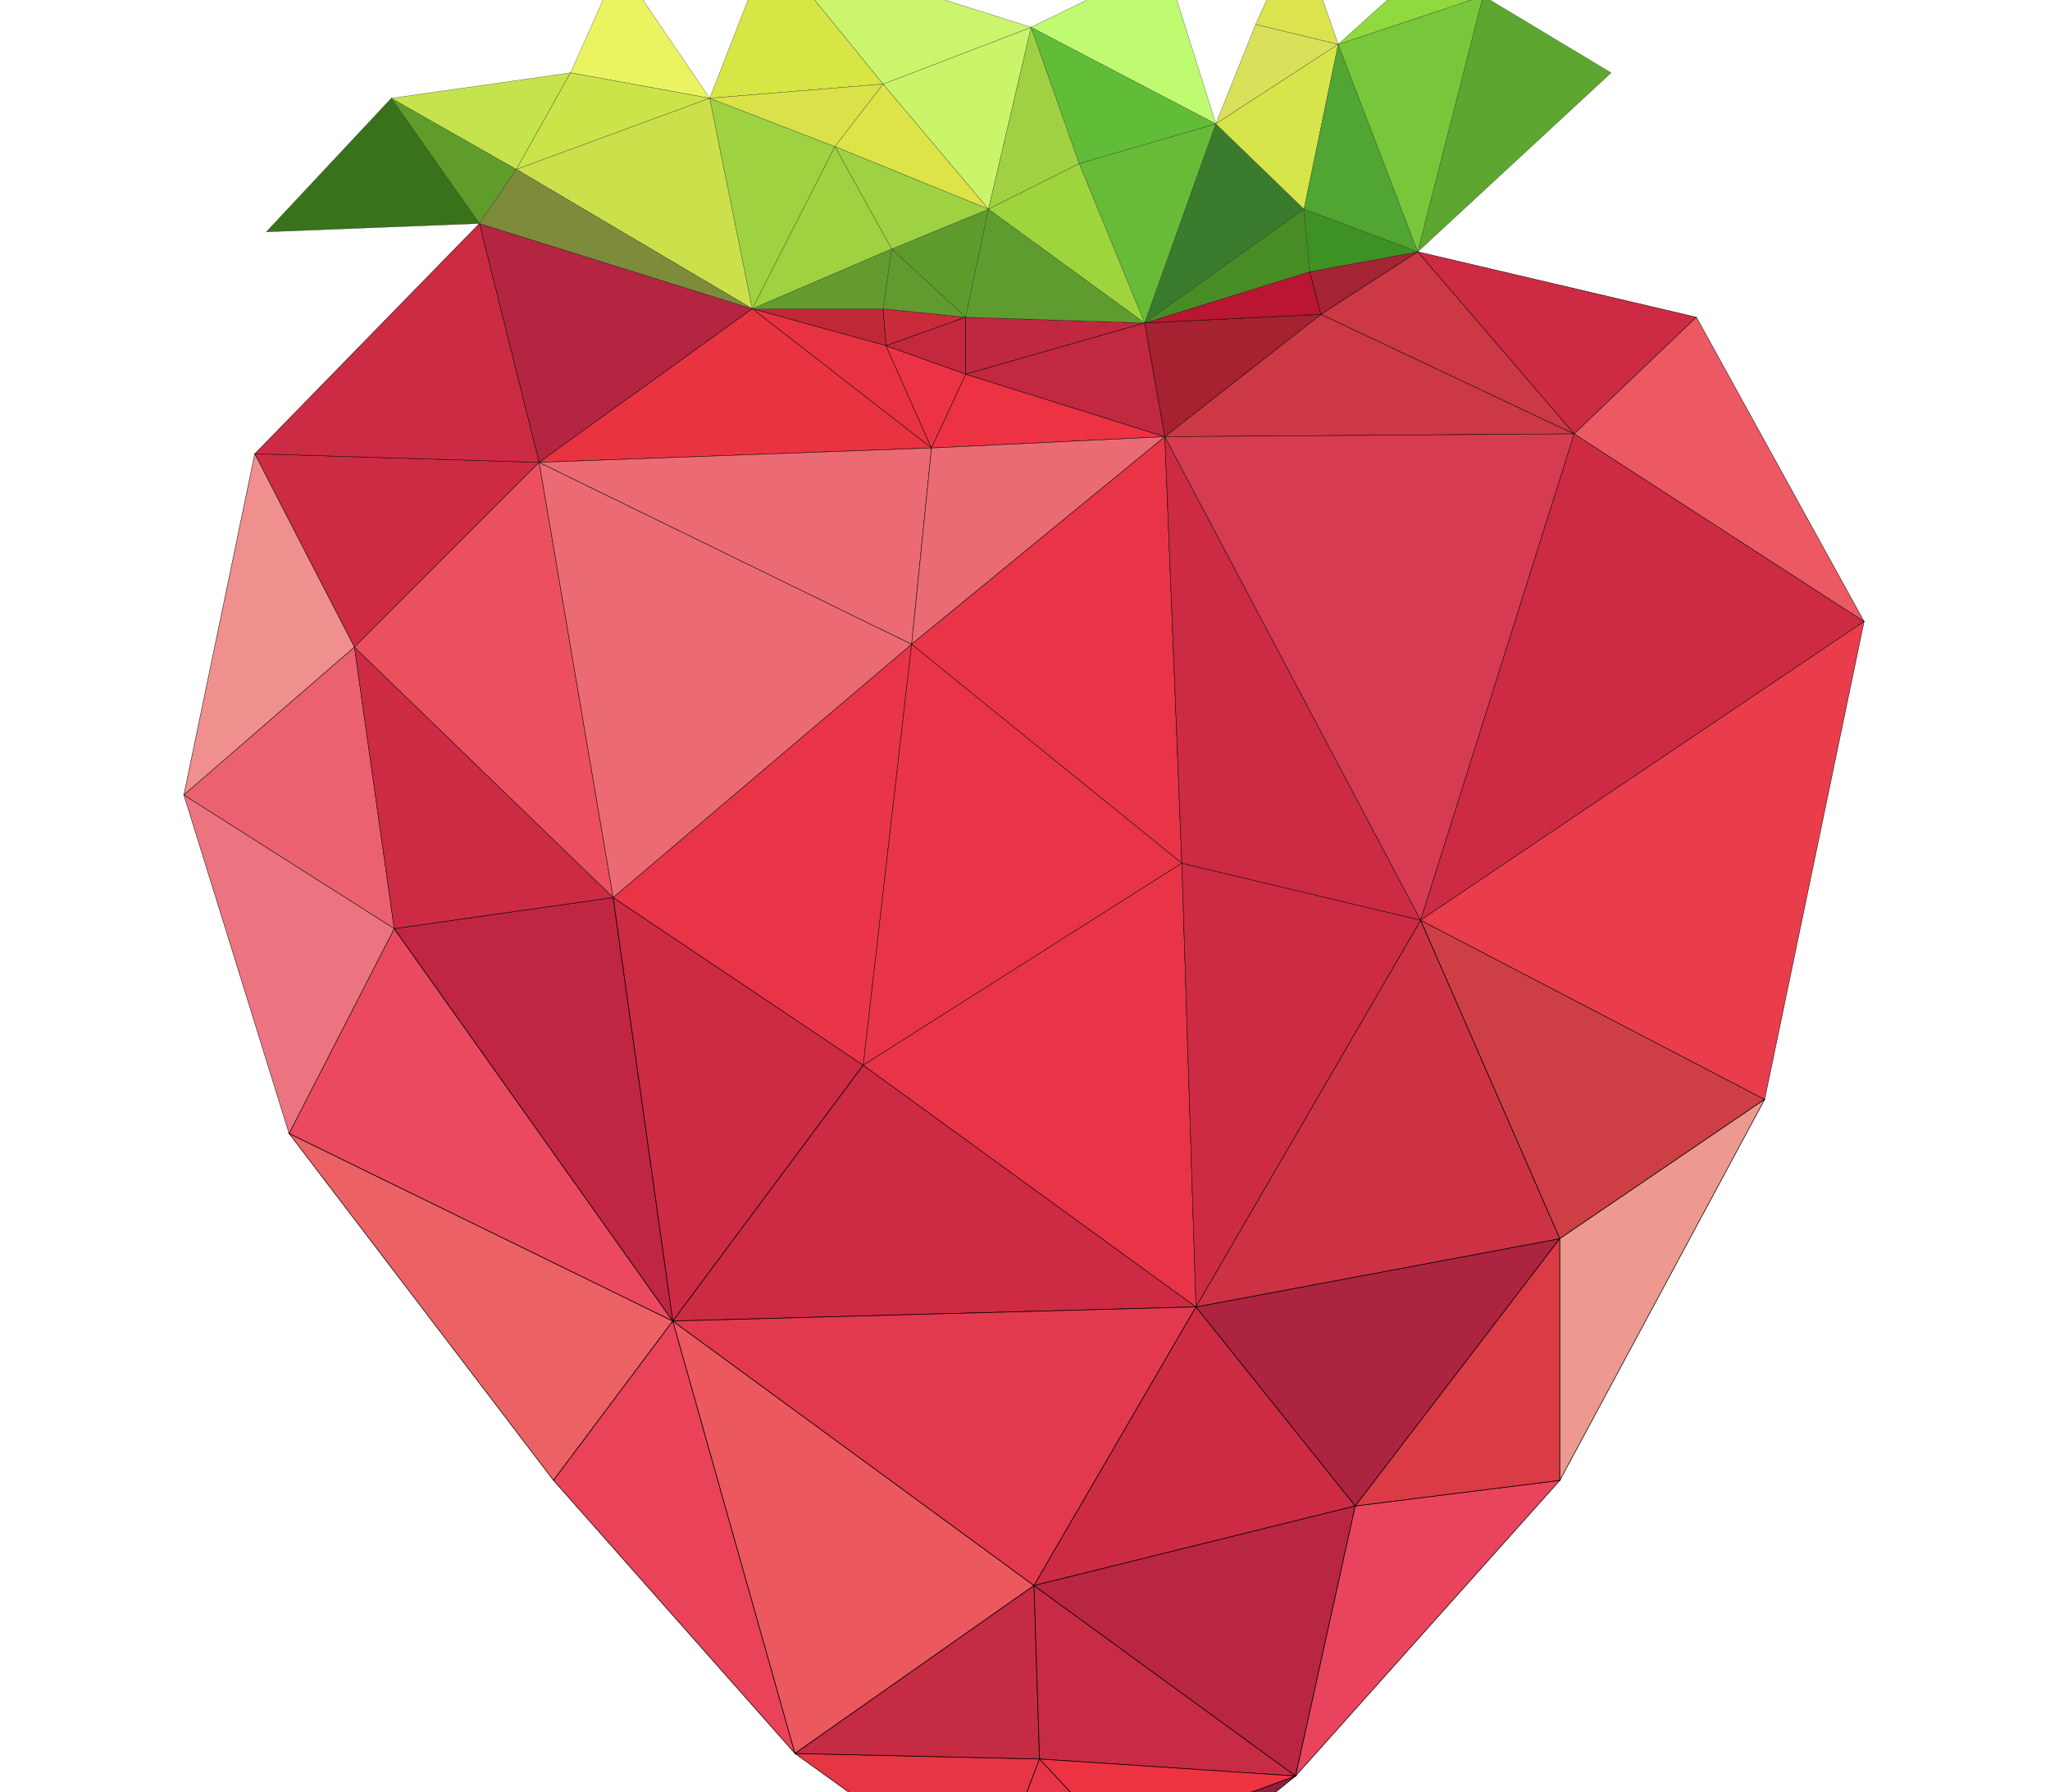
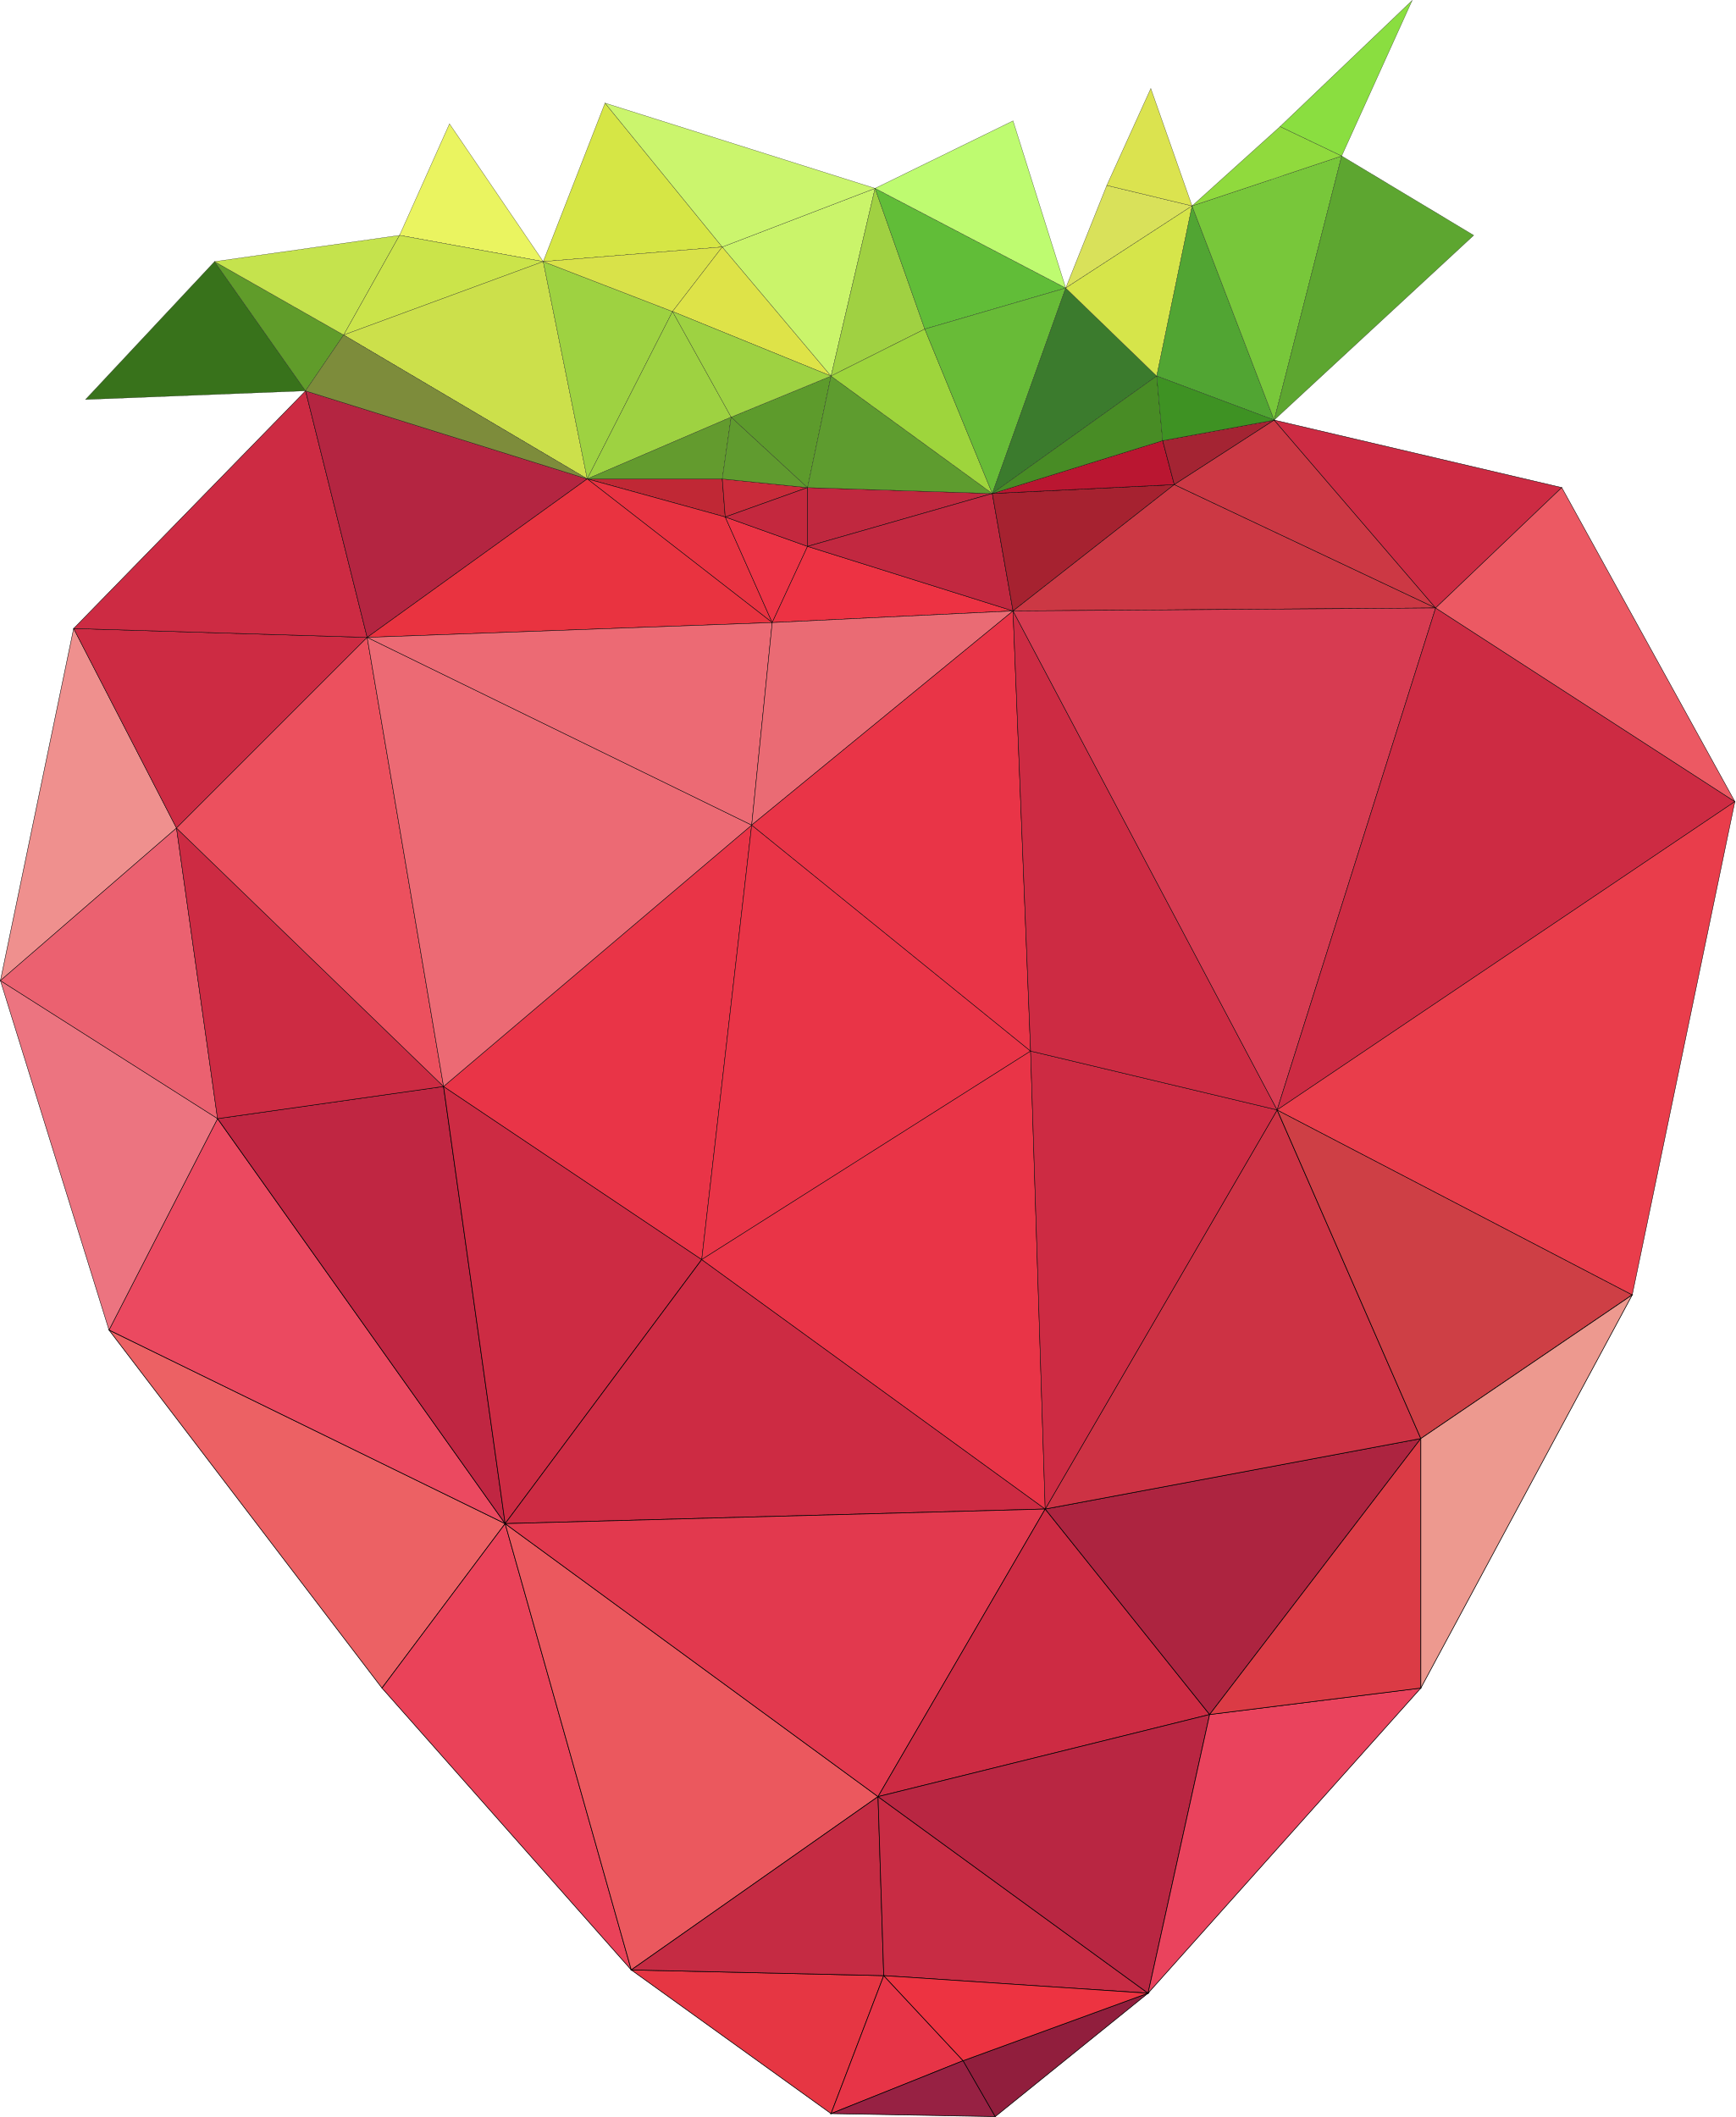
- <svg xmlns="http://www.w3.org/2000/svg" version="1.1" baseProfile="tiny" id="图层_1" x="0px" y="0px" viewBox="0 0 1000 874" xml:space="preserve">
+ <svg xmlns="http://www.w3.org/2000/svg" version="1.1" baseProfile="tiny" id="图层_1" x="0px" y="0px" viewBox="0 0 820.1 1000.4" xml:space="preserve">
  <g>
    <g>
-       <polygon fill="#EC6164" stroke="#000000" stroke-width="0.3" stroke-miterlimit="10" points="141,552.8 270,722 328.2,644.3   " />
-       <polygon fill="#EB4960" stroke="#000000" stroke-width="0.3" stroke-miterlimit="10" points="192.3,452.9 141,552.8 328.2,644.3       " />
-       <polygon fill="#C02642" stroke="#000000" stroke-width="0.3" stroke-miterlimit="10" points="299.1,437.7 192.3,452.9     328.2,644.3   " />
-       <polygon fill="#EA4259" stroke="#000000" stroke-width="0.3" stroke-miterlimit="10" points="328.2,644.3 270,722 387.8,855.2       " />
-       <polygon fill="#CD2B43" stroke="#000000" stroke-width="0.3" stroke-miterlimit="10" points="299.1,437.7 328.2,644.3     421.1,519.5   " />
-       <polygon fill="#EB585E" stroke="#000000" stroke-width="0.3" stroke-miterlimit="10" points="328.2,644.3 387.8,855.2     504.4,773.3   " />
-       <polygon fill="#E63643" stroke="#000000" stroke-width="0.3" stroke-miterlimit="10" points="387.8,855.2 482.2,923.1     507.1,857.9   " />
-       <polygon fill="#C52B43" stroke="#000000" stroke-width="0.3" stroke-miterlimit="10" points="504.4,773.3 387.8,855.2     507.1,857.9   " />
-       <polygon fill="#E73447" stroke="#000000" stroke-width="0.3" stroke-miterlimit="10" points="507.1,857.9 482.2,923.1     544.6,898.1   " />
-       <polygon fill="#972143" stroke="#000000" stroke-width="0.3" stroke-miterlimit="10" points="544.6,898.1 482.2,923.1     559.8,924.5   " />
-       <polygon fill="#CD2B43" stroke="#000000" stroke-width="0.3" stroke-miterlimit="10" points="421.1,519.5 328.2,644.3     583.4,637.4   " />
-       <polygon fill="#E2394E" stroke="#000000" stroke-width="0.3" stroke-miterlimit="10" points="328.2,644.3 504.4,773.3     583.4,637.4   " />
-       <polygon fill="#911E3D" stroke="#000000" stroke-width="0.3" stroke-miterlimit="10" points="544.6,898.1 559.8,924.5 632,866.2       " />
-       <polygon fill="#C82C44" stroke="#000000" stroke-width="0.3" stroke-miterlimit="10" points="504.4,773.3 507.1,857.9 632,866.2       " />
-       <polygon fill="#ED3341" stroke="#000000" stroke-width="0.3" stroke-miterlimit="10" points="507.1,857.9 544.6,898.1 632,866.2       " />
-       <polygon fill="#CD2B43" stroke="#000000" stroke-width="0.3" stroke-miterlimit="10" points="583.4,637.4 504.4,773.3     661.1,734.5   " />
-       <polygon fill="#B92642" stroke="#000000" stroke-width="0.3" stroke-miterlimit="10" points="504.4,773.3 632,866.2 661.1,734.5       " />
-       <polygon fill="#AD2440" stroke="#000000" stroke-width="0.3" stroke-miterlimit="10" points="583.4,637.4 661.1,734.5     760.9,604.1   " />
-       <polygon fill="#CD3244" stroke="#000000" stroke-width="0.3" stroke-miterlimit="10" points="693,448.8 583.4,637.4 760.9,604.1       " />
-       <polygon fill="#EA435D" stroke="#000000" stroke-width="0.3" stroke-miterlimit="10" points="661.1,734.5 632,866.2 760.9,722       " />
-       <polygon fill="#DB3B45" stroke="#000000" stroke-width="0.3" stroke-miterlimit="10" points="760.9,604.1 661.1,734.5 760.9,722       " />
-       <polygon fill="#CE3F45" stroke="#000000" stroke-width="0.3" stroke-miterlimit="10" points="693,448.8 760.9,604.1 860.8,536.2       " />
-       <polygon fill="#ED998F" stroke="#000000" stroke-width="0.3" stroke-miterlimit="10" points="760.9,604.1 760.9,722 860.8,536.2       " />
+       <polygon fill="#EC6164" stroke="#000000" stroke-width="0.3" stroke-miterlimit="10" points="51.5,628.5 180.5,797.7 238.7,720       " />
+       <polygon fill="#EB4960" stroke="#000000" stroke-width="0.3" stroke-miterlimit="10" points="102.8,528.6 51.5,628.5 238.7,720       " />
+       <polygon fill="#C02642" stroke="#000000" stroke-width="0.3" stroke-miterlimit="10" points="209.6,513.4 102.8,528.6 238.7,720       " />
+       <polygon fill="#EA4259" stroke="#000000" stroke-width="0.3" stroke-miterlimit="10" points="238.7,720 180.5,797.7 298.3,930.9       " />
+       <polygon fill="#CD2B43" stroke="#000000" stroke-width="0.3" stroke-miterlimit="10" points="209.6,513.4 238.7,720 331.6,595.2       " />
+       <polygon fill="#EB585E" stroke="#000000" stroke-width="0.3" stroke-miterlimit="10" points="238.7,720 298.3,930.9 414.9,849       " />
+       <polygon fill="#E63643" stroke="#000000" stroke-width="0.3" stroke-miterlimit="10" points="298.3,930.9 392.7,998.8     417.6,933.6   " />
+       <polygon fill="#C52B43" stroke="#000000" stroke-width="0.3" stroke-miterlimit="10" points="414.9,849 298.3,930.9 417.6,933.6       " />
+       <polygon fill="#E73447" stroke="#000000" stroke-width="0.3" stroke-miterlimit="10" points="417.6,933.6 392.7,998.8     455.1,973.8   " />
+       <polygon fill="#972143" stroke="#000000" stroke-width="0.3" stroke-miterlimit="10" points="455.1,973.8 392.7,998.8     470.3,1000.2   " />
+       <polygon fill="#CD2B43" stroke="#000000" stroke-width="0.3" stroke-miterlimit="10" points="331.6,595.2 238.7,720 493.9,713.1       " />
+       <polygon fill="#E2394E" stroke="#000000" stroke-width="0.3" stroke-miterlimit="10" points="238.7,720 414.9,849 493.9,713.1       " />
+       <polygon fill="#911E3D" stroke="#000000" stroke-width="0.3" stroke-miterlimit="10" points="455.1,973.8 470.3,1000.2     542.5,941.9   " />
+       <polygon fill="#C82C44" stroke="#000000" stroke-width="0.3" stroke-miterlimit="10" points="414.9,849 417.6,933.6 542.5,941.9       " />
+       <polygon fill="#ED3341" stroke="#000000" stroke-width="0.3" stroke-miterlimit="10" points="417.6,933.6 455.1,973.8     542.5,941.9   " />
+       <polygon fill="#CD2B43" stroke="#000000" stroke-width="0.3" stroke-miterlimit="10" points="493.9,713.1 414.9,849 571.6,810.2       " />
+       <polygon fill="#B92642" stroke="#000000" stroke-width="0.3" stroke-miterlimit="10" points="414.9,849 542.5,941.9 571.6,810.2       " />
+       <polygon fill="#AD2440" stroke="#000000" stroke-width="0.3" stroke-miterlimit="10" points="493.9,713.1 571.6,810.2     671.4,679.8   " />
+       <polygon fill="#CD3244" stroke="#000000" stroke-width="0.3" stroke-miterlimit="10" points="603.5,524.5 493.9,713.1     671.4,679.8   " />
+       <polygon fill="#EA435D" stroke="#000000" stroke-width="0.3" stroke-miterlimit="10" points="571.6,810.2 542.5,941.9     671.4,797.7   " />
+       <polygon fill="#DB3B45" stroke="#000000" stroke-width="0.3" stroke-miterlimit="10" points="671.4,679.8 571.6,810.2     671.4,797.7   " />
+       <polygon fill="#CE3F45" stroke="#000000" stroke-width="0.3" stroke-miterlimit="10" points="603.5,524.5 671.4,679.8     771.3,611.9   " />
+       <polygon fill="#ED998F" stroke="#000000" stroke-width="0.3" stroke-miterlimit="10" points="671.4,679.8 671.4,797.7     771.3,611.9   " />
    </g>
    <g>
-       <polygon fill="#EF908E" stroke="#000000" stroke-width="0.2" stroke-miterlimit="10" points="124.3,221.3 89.7,387.7 172.9,315.6       " />
-       <polygon fill="#EC7480" stroke="#000000" stroke-width="0.2" stroke-miterlimit="10" points="89.7,387.7 141,552.8 192.3,452.9       " />
-       <polygon fill="#EB6170" stroke="#000000" stroke-width="0.2" stroke-miterlimit="10" points="172.9,315.6 89.7,387.7 192.3,452.9       " />
-       <polygon fill="#CD2B43" stroke="#000000" stroke-width="0.2" stroke-miterlimit="10" points="124.3,221.3 172.9,315.6 263,225.5       " />
-       <polygon fill="#CD2B43" stroke="#000000" stroke-width="0.2" stroke-miterlimit="10" points="233.9,109 124.3,221.3 263,225.5       " />
-       <polygon fill="#CD2B43" stroke="#000000" stroke-width="0.2" stroke-miterlimit="10" points="172.9,315.6 192.3,452.9     299.1,437.7   " />
-       <polygon fill="#EC505E" stroke="#000000" stroke-width="0.2" stroke-miterlimit="10" points="263,225.5 172.9,315.6 299.1,437.7       " />
-       <polygon fill="#B42541" stroke="#000000" stroke-width="0.2" stroke-miterlimit="10" points="233.9,109 263,225.5 367,150.6   " />
-       <polygon fill="#C02835" stroke="#000000" stroke-width="0.2" stroke-miterlimit="10" points="430.8,150.6 367,150.6 432.2,168.6       " />
-       <polygon fill="#E93447" stroke="#000000" stroke-width="0.2" stroke-miterlimit="10" points="299.1,437.7 421.1,519.5     444.7,314.2   " />
-       <polygon fill="#EC6A74" stroke="#000000" stroke-width="0.2" stroke-miterlimit="10" points="263,225.5 299.1,437.7 444.7,314.2       " />
-       <polygon fill="#E83241" stroke="#000000" stroke-width="0.2" stroke-miterlimit="10" points="432.2,168.6 367,150.6 454.4,218.5       " />
-       <polygon fill="#E93340" stroke="#000000" stroke-width="0.2" stroke-miterlimit="10" points="367,150.6 263,225.5 454.4,218.5       " />
-       <polygon fill="#EC6A74" stroke="#000000" stroke-width="0.2" stroke-miterlimit="10" points="263,225.5 444.7,314.2 454.4,218.5       " />
-       <polygon fill="#C92B3A" stroke="#000000" stroke-width="0.2" stroke-miterlimit="10" points="430.8,150.6 432.2,168.6     471.1,154.7   " />
-       <polygon fill="#EC3345" stroke="#000000" stroke-width="0.2" stroke-miterlimit="10" points="432.2,168.6 454.4,218.5     471.1,182.5   " />
-       <polygon fill="#C4283E" stroke="#000000" stroke-width="0.2" stroke-miterlimit="10" points="471.1,154.7 432.2,168.6     471.1,182.5   " />
-       <polygon fill="#C0283F" stroke="#000000" stroke-width="0.2" stroke-miterlimit="10" points="471.1,154.7 471.1,182.5     558.4,157.5   " />
-       <polygon fill="#ED3243" stroke="#000000" stroke-width="0.2" stroke-miterlimit="10" points="471.1,182.5 454.4,218.5 568.2,213       " />
-       <polygon fill="#C22840" stroke="#000000" stroke-width="0.2" stroke-miterlimit="10" points="558.4,157.5 471.1,182.5 568.2,213       " />
-       <polygon fill="#EA6B74" stroke="#000000" stroke-width="0.2" stroke-miterlimit="10" points="454.4,218.5 444.7,314.2 568.2,213       " />
-       <polygon fill="#E93447" stroke="#000000" stroke-width="0.2" stroke-miterlimit="10" points="444.7,314.2 421.1,519.5 576.5,421       " />
-       <polygon fill="#E93447" stroke="#000000" stroke-width="0.2" stroke-miterlimit="10" points="568.2,213 444.7,314.2 576.5,421       " />
-       <polygon fill="#E93447" stroke="#000000" stroke-width="0.2" stroke-miterlimit="10" points="576.5,421 421.1,519.5 583.4,637.4       " />
-       <polygon fill="#A62230" stroke="#000000" stroke-width="0.2" stroke-miterlimit="10" points="558.4,157.5 568.2,213 644.4,153.3       " />
-       <polygon fill="#BA1631" stroke="#000000" stroke-width="0.2" stroke-miterlimit="10" points="638.9,132.5 558.4,157.5     644.4,153.3   " />
-       <polygon fill="#A42433" stroke="#000000" stroke-width="0.2" stroke-miterlimit="10" points="638.9,132.5 644.4,153.3     691.6,122.8   " />
-       <polygon fill="#CD2B43" stroke="#000000" stroke-width="0.2" stroke-miterlimit="10" points="576.5,421 583.4,637.4 693,448.8       " />
-       <polygon fill="#CD2B43" stroke="#000000" stroke-width="0.2" stroke-miterlimit="10" points="568.2,213 576.5,421 693,448.8   " />
-       <polygon fill="#CC3844" stroke="#000000" stroke-width="0.2" stroke-miterlimit="10" points="644.4,153.3 568.2,213 767.9,211.6       " />
-       <polygon fill="#D73B51" stroke="#000000" stroke-width="0.2" stroke-miterlimit="10" points="568.2,213 693,448.8 767.9,211.6       " />
-       <polygon fill="#CC3844" stroke="#000000" stroke-width="0.2" stroke-miterlimit="10" points="691.6,122.8 644.4,153.3     767.9,211.6   " />
-       <polygon fill="#CD2B43" stroke="#000000" stroke-width="0.2" stroke-miterlimit="10" points="691.6,122.8 767.9,211.6     827.5,154.7   " />
-       <polygon fill="#CD2B43" stroke="#000000" stroke-width="0.2" stroke-miterlimit="10" points="767.9,211.6 693,448.8 909.3,303.1       " />
-       <polygon fill="#E93D4B" stroke="#000000" stroke-width="0.2" stroke-miterlimit="10" points="693,448.8 860.8,536.2 909.3,303.1       " />
-       <polygon fill="#EC5963" stroke="#000000" stroke-width="0.2" stroke-miterlimit="10" points="827.5,154.7 767.9,211.6     909.3,303.1   " />
+       <polygon fill="#EF908E" stroke="#000000" stroke-width="0.2" stroke-miterlimit="10" points="34.8,297 0.2,463.4 83.4,391.3   " />
+       <polygon fill="#EC7480" stroke="#000000" stroke-width="0.2" stroke-miterlimit="10" points="0.2,463.4 51.5,628.5 102.8,528.6       " />
+       <polygon fill="#EB6170" stroke="#000000" stroke-width="0.2" stroke-miterlimit="10" points="83.4,391.3 0.2,463.4 102.8,528.6       " />
+       <polygon fill="#CD2B43" stroke="#000000" stroke-width="0.2" stroke-miterlimit="10" points="34.8,297 83.4,391.3 173.5,301.2       " />
+       <polygon fill="#CD2B43" stroke="#000000" stroke-width="0.2" stroke-miterlimit="10" points="144.4,184.7 34.8,297 173.5,301.2       " />
+       <polygon fill="#CD2B43" stroke="#000000" stroke-width="0.2" stroke-miterlimit="10" points="83.4,391.3 102.8,528.6 209.6,513.4       " />
+       <polygon fill="#EC505E" stroke="#000000" stroke-width="0.2" stroke-miterlimit="10" points="173.5,301.2 83.4,391.3 209.6,513.4       " />
+       <polygon fill="#B42541" stroke="#000000" stroke-width="0.2" stroke-miterlimit="10" points="144.4,184.7 173.5,301.2     277.5,226.3   " />
+       <polygon fill="#C02835" stroke="#000000" stroke-width="0.2" stroke-miterlimit="10" points="341.3,226.3 277.5,226.3     342.7,244.3   " />
+       <polygon fill="#E93447" stroke="#000000" stroke-width="0.2" stroke-miterlimit="10" points="209.6,513.4 331.6,595.2     355.2,389.9   " />
+       <polygon fill="#EC6A74" stroke="#000000" stroke-width="0.2" stroke-miterlimit="10" points="173.5,301.2 209.6,513.4     355.2,389.9   " />
+       <polygon fill="#E83241" stroke="#000000" stroke-width="0.2" stroke-miterlimit="10" points="342.7,244.3 277.5,226.3     364.9,294.2   " />
+       <polygon fill="#E93340" stroke="#000000" stroke-width="0.2" stroke-miterlimit="10" points="277.5,226.3 173.5,301.2     364.9,294.2   " />
+       <polygon fill="#EC6A74" stroke="#000000" stroke-width="0.2" stroke-miterlimit="10" points="173.5,301.2 355.2,389.9     364.9,294.2   " />
+       <polygon fill="#C92B3A" stroke="#000000" stroke-width="0.2" stroke-miterlimit="10" points="341.3,226.3 342.7,244.3     381.6,230.4   " />
+       <polygon fill="#EC3345" stroke="#000000" stroke-width="0.2" stroke-miterlimit="10" points="342.7,244.3 364.9,294.2     381.6,258.2   " />
+       <polygon fill="#C4283E" stroke="#000000" stroke-width="0.2" stroke-miterlimit="10" points="381.6,230.4 342.7,244.3     381.6,258.2   " />
+       <polygon fill="#C0283F" stroke="#000000" stroke-width="0.2" stroke-miterlimit="10" points="381.6,230.4 381.6,258.2     468.9,233.2   " />
+       <polygon fill="#ED3243" stroke="#000000" stroke-width="0.2" stroke-miterlimit="10" points="381.6,258.2 364.9,294.2     478.7,288.7   " />
+       <polygon fill="#C22840" stroke="#000000" stroke-width="0.2" stroke-miterlimit="10" points="468.9,233.2 381.6,258.2     478.7,288.7   " />
+       <polygon fill="#EA6B74" stroke="#000000" stroke-width="0.2" stroke-miterlimit="10" points="364.9,294.2 355.2,389.9     478.7,288.7   " />
+       <polygon fill="#E93447" stroke="#000000" stroke-width="0.2" stroke-miterlimit="10" points="355.2,389.9 331.6,595.2 487,496.7       " />
+       <polygon fill="#E93447" stroke="#000000" stroke-width="0.2" stroke-miterlimit="10" points="478.7,288.7 355.2,389.9 487,496.7       " />
+       <polygon fill="#E93447" stroke="#000000" stroke-width="0.2" stroke-miterlimit="10" points="487,496.7 331.6,595.2 493.9,713.1       " />
+       <polygon fill="#A62230" stroke="#000000" stroke-width="0.2" stroke-miterlimit="10" points="468.9,233.2 478.7,288.7 554.9,229       " />
+       <polygon fill="#BA1631" stroke="#000000" stroke-width="0.2" stroke-miterlimit="10" points="549.4,208.2 468.9,233.2 554.9,229       " />
+       <polygon fill="#A42433" stroke="#000000" stroke-width="0.2" stroke-miterlimit="10" points="549.4,208.2 554.9,229 602.1,198.5       " />
+       <polygon fill="#CD2B43" stroke="#000000" stroke-width="0.2" stroke-miterlimit="10" points="487,496.7 493.9,713.1 603.5,524.5       " />
+       <polygon fill="#CD2B43" stroke="#000000" stroke-width="0.2" stroke-miterlimit="10" points="478.7,288.7 487,496.7 603.5,524.5       " />
+       <polygon fill="#CC3844" stroke="#000000" stroke-width="0.2" stroke-miterlimit="10" points="554.9,229 478.7,288.7 678.4,287.3       " />
+       <polygon fill="#D73B51" stroke="#000000" stroke-width="0.2" stroke-miterlimit="10" points="478.7,288.7 603.5,524.5     678.4,287.3   " />
+       <polygon fill="#CC3844" stroke="#000000" stroke-width="0.2" stroke-miterlimit="10" points="602.1,198.5 554.9,229 678.4,287.3       " />
+       <polygon fill="#CD2B43" stroke="#000000" stroke-width="0.2" stroke-miterlimit="10" points="602.1,198.5 678.4,287.3 738,230.4       " />
+       <polygon fill="#CD2B43" stroke="#000000" stroke-width="0.2" stroke-miterlimit="10" points="678.4,287.3 603.5,524.5     819.8,378.8   " />
+       <polygon fill="#E93D4B" stroke="#000000" stroke-width="0.2" stroke-miterlimit="10" points="603.5,524.5 771.3,611.9     819.8,378.8   " />
+       <polygon fill="#EC5963" stroke="#000000" stroke-width="0.2" stroke-miterlimit="10" points="738,230.4 678.4,287.3 819.8,378.8       " />
    </g>
    <g>
-       <polygon fill="#38721B" stroke="#000000" stroke-width="0.1" stroke-miterlimit="10" points="190.9,47.9 129.9,113.1 233.9,109       " />
-       <polygon fill="#609C2A" stroke="#000000" stroke-width="0.1" stroke-miterlimit="10" points="190.9,47.9 233.9,109 251.9,82.6       " />
-       <polygon fill="#C5E34D" stroke="#000000" stroke-width="0.1" stroke-miterlimit="10" points="190.9,47.9 251.9,82.6 278.3,35.5       " />
-       <polygon fill="#EAF460" stroke="#000000" stroke-width="0.1" stroke-miterlimit="10" points="301.9,-17.2 278.3,35.5 346.2,47.9       " />
-       <polygon fill="#CBE44A" stroke="#000000" stroke-width="0.1" stroke-miterlimit="10" points="278.3,35.5 251.9,82.6 346.2,47.9       " />
-       <polygon fill="#CCE04B" stroke="#000000" stroke-width="0.1" stroke-miterlimit="10" points="346.2,47.9 251.9,82.6 367,150.6       " />
-       <polygon fill="#7D8C3B" stroke="#000000" stroke-width="0.1" stroke-miterlimit="10" points="251.9,82.6 233.9,109 367,150.6       " />
-       <polygon fill="#9ED241" stroke="#000000" stroke-width="0.1" stroke-miterlimit="10" points="346.2,47.9 367,150.6 407.3,71.5       " />
-       <polygon fill="#D6E645" stroke="#000000" stroke-width="0.1" stroke-miterlimit="10" points="375.4,-27 346.2,47.9 430.8,41   " />
-       <polygon fill="#D9E249" stroke="#000000" stroke-width="0.1" stroke-miterlimit="10" points="346.2,47.9 407.3,71.5 430.8,41       " />
-       <polygon fill="#9ED241" stroke="#000000" stroke-width="0.1" stroke-miterlimit="10" points="407.3,71.5 367,150.6 435,121.4       " />
-       <polygon fill="#639B2E" stroke="#000000" stroke-width="0.1" stroke-miterlimit="10" points="367,150.6 430.8,150.6 435,121.4       " />
-       <polygon fill="#609B2F" stroke="#000000" stroke-width="0.1" stroke-miterlimit="10" points="435,121.4 430.8,150.6 471.1,154.7       " />
-       <polygon fill="#5D9B2C" stroke="#000000" stroke-width="0.1" stroke-miterlimit="10" points="435,121.4 471.1,154.7 482.2,102       " />
-       <polygon fill="#DEE348" stroke="#000000" stroke-width="0.1" stroke-miterlimit="10" points="430.8,41 407.3,71.5 482.2,102   " />
-       <polygon fill="#9ED242" stroke="#000000" stroke-width="0.1" stroke-miterlimit="10" points="407.3,71.5 435,121.4 482.2,102       " />
-       <polygon fill="#CAF46A" stroke="#000000" stroke-width="0.1" stroke-miterlimit="10" points="430.8,41 482.2,102 503,13.3   " />
-       <polygon fill="#CBF56D" stroke="#000000" stroke-width="0.1" stroke-miterlimit="10" points="375.4,-27 430.8,41 503,13.3   " />
-       <polygon fill="#A0D142" stroke="#000000" stroke-width="0.1" stroke-miterlimit="10" points="503,13.3 482.2,102 526.5,79.8   " />
-       <polygon fill="#5E9C2F" stroke="#000000" stroke-width="0.1" stroke-miterlimit="10" points="482.2,102 471.1,154.7 558.4,157.5       " />
-       <polygon fill="#9ED53C" stroke="#000000" stroke-width="0.1" stroke-miterlimit="10" points="526.5,79.8 482.2,102 558.4,157.5       " />
-       <polygon fill="#61BD38" stroke="#000000" stroke-width="0.1" stroke-miterlimit="10" points="503,13.3 526.5,79.8 593.1,60.4       " />
-       <polygon fill="#BEFB70" stroke="#000000" stroke-width="0.1" stroke-miterlimit="10" points="568.2,-18.6 503,13.3 593.1,60.4       " />
-       <polygon fill="#68BB37" stroke="#000000" stroke-width="0.1" stroke-miterlimit="10" points="526.5,79.8 558.4,157.5 593.1,60.4       " />
-       <polygon fill="#3B7B2D" stroke="#000000" stroke-width="0.1" stroke-miterlimit="10" points="593.1,60.4 558.4,157.5 636.1,102       " />
-       <polygon fill="#488C25" stroke="#000000" stroke-width="0.1" stroke-miterlimit="10" points="636.1,102 558.4,157.5 638.9,132.5       " />
-       <polygon fill="#D9E15A" stroke="#000000" stroke-width="0.1" stroke-miterlimit="10" points="612.5,11.9 593.1,60.4 652.8,21.6       " />
-       <polygon fill="#D6E54A" stroke="#000000" stroke-width="0.1" stroke-miterlimit="10" points="593.1,60.4 636.1,102 652.8,21.6       " />
-       <polygon fill="#DBE34F" stroke="#000000" stroke-width="0.1" stroke-miterlimit="10" points="633.3,-33.9 612.5,11.9 652.8,21.6       " />
-       <polygon fill="#51A533" stroke="#000000" stroke-width="0.1" stroke-miterlimit="10" points="652.8,21.6 636.1,102 691.6,122.8       " />
-       <polygon fill="#3E9223" stroke="#000000" stroke-width="0.1" stroke-miterlimit="10" points="636.1,102 638.9,132.5 691.6,122.8       " />
-       <polygon fill="#78C73A" stroke="#000000" stroke-width="0.1" stroke-miterlimit="10" points="652.8,21.6 691.6,122.8 723.5,-2       " />
-       <polygon fill="#90DA3D" stroke="#000000" stroke-width="0.1" stroke-miterlimit="10" points="694.4,-15.9 652.8,21.6 723.5,-2       " />
-       <polygon fill="#8ADE40" stroke="#000000" stroke-width="0.1" stroke-miterlimit="10" points="694.4,-15.9 723.5,-2 756.8,-75.5       " />
-       <polygon fill="#5DA630" stroke="#000000" stroke-width="0.1" stroke-miterlimit="10" points="723.5,-2 691.6,122.8 785.9,35.5       " />
+       <polygon fill="#38721B" stroke="#000000" stroke-width="0.1" stroke-miterlimit="10" points="101.4,123.6 40.4,188.8 144.4,184.7       " />
+       <polygon fill="#609C2A" stroke="#000000" stroke-width="0.1" stroke-miterlimit="10" points="101.4,123.6 144.4,184.7     162.4,158.3   " />
+       <polygon fill="#C5E34D" stroke="#000000" stroke-width="0.1" stroke-miterlimit="10" points="101.4,123.6 162.4,158.3     188.8,111.2   " />
+       <polygon fill="#EAF460" stroke="#000000" stroke-width="0.1" stroke-miterlimit="10" points="212.4,58.5 188.8,111.2 256.7,123.6       " />
+       <polygon fill="#CBE44A" stroke="#000000" stroke-width="0.1" stroke-miterlimit="10" points="188.8,111.2 162.4,158.3     256.7,123.6   " />
+       <polygon fill="#CCE04B" stroke="#000000" stroke-width="0.1" stroke-miterlimit="10" points="256.7,123.6 162.4,158.3     277.5,226.3   " />
+       <polygon fill="#7D8C3B" stroke="#000000" stroke-width="0.1" stroke-miterlimit="10" points="162.4,158.3 144.4,184.7     277.5,226.3   " />
+       <polygon fill="#9ED241" stroke="#000000" stroke-width="0.1" stroke-miterlimit="10" points="256.7,123.6 277.5,226.3     317.8,147.2   " />
+       <polygon fill="#D6E645" stroke="#000000" stroke-width="0.1" stroke-miterlimit="10" points="285.9,48.7 256.7,123.6 341.3,116.7       " />
+       <polygon fill="#D9E249" stroke="#000000" stroke-width="0.1" stroke-miterlimit="10" points="256.7,123.6 317.8,147.2     341.3,116.7   " />
+       <polygon fill="#9ED241" stroke="#000000" stroke-width="0.1" stroke-miterlimit="10" points="317.8,147.2 277.5,226.3     345.5,197.1   " />
+       <polygon fill="#639B2E" stroke="#000000" stroke-width="0.1" stroke-miterlimit="10" points="277.5,226.3 341.3,226.3     345.5,197.1   " />
+       <polygon fill="#609B2F" stroke="#000000" stroke-width="0.1" stroke-miterlimit="10" points="345.5,197.1 341.3,226.3     381.6,230.4   " />
+       <polygon fill="#5D9B2C" stroke="#000000" stroke-width="0.1" stroke-miterlimit="10" points="345.5,197.1 381.6,230.4     392.7,177.7   " />
+       <polygon fill="#DEE348" stroke="#000000" stroke-width="0.1" stroke-miterlimit="10" points="341.3,116.7 317.8,147.2     392.7,177.7   " />
+       <polygon fill="#9ED242" stroke="#000000" stroke-width="0.1" stroke-miterlimit="10" points="317.8,147.2 345.5,197.1     392.7,177.7   " />
+       <polygon fill="#CAF46A" stroke="#000000" stroke-width="0.1" stroke-miterlimit="10" points="341.3,116.7 392.7,177.7 413.5,89       " />
+       <polygon fill="#CBF56D" stroke="#000000" stroke-width="0.1" stroke-miterlimit="10" points="285.9,48.7 341.3,116.7 413.5,89       " />
+       <polygon fill="#A0D142" stroke="#000000" stroke-width="0.1" stroke-miterlimit="10" points="413.5,89 392.7,177.7 437,155.5       " />
+       <polygon fill="#5E9C2F" stroke="#000000" stroke-width="0.1" stroke-miterlimit="10" points="392.7,177.7 381.6,230.4     468.9,233.2   " />
+       <polygon fill="#9ED53C" stroke="#000000" stroke-width="0.1" stroke-miterlimit="10" points="437,155.5 392.7,177.7 468.9,233.2       " />
+       <polygon fill="#61BD38" stroke="#000000" stroke-width="0.1" stroke-miterlimit="10" points="413.5,89 437,155.5 503.6,136.1       " />
+       <polygon fill="#BEFB70" stroke="#000000" stroke-width="0.1" stroke-miterlimit="10" points="478.7,57.1 413.5,89 503.6,136.1       " />
+       <polygon fill="#68BB37" stroke="#000000" stroke-width="0.1" stroke-miterlimit="10" points="437,155.5 468.9,233.2 503.6,136.1       " />
+       <polygon fill="#3B7B2D" stroke="#000000" stroke-width="0.1" stroke-miterlimit="10" points="503.6,136.1 468.9,233.2     546.6,177.7   " />
+       <polygon fill="#488C25" stroke="#000000" stroke-width="0.1" stroke-miterlimit="10" points="546.6,177.7 468.9,233.2     549.4,208.2   " />
+       <polygon fill="#D9E15A" stroke="#000000" stroke-width="0.1" stroke-miterlimit="10" points="523,87.6 503.6,136.1 563.3,97.3       " />
+       <polygon fill="#D6E54A" stroke="#000000" stroke-width="0.1" stroke-miterlimit="10" points="503.6,136.1 546.6,177.7 563.3,97.3       " />
+       <polygon fill="#DBE34F" stroke="#000000" stroke-width="0.1" stroke-miterlimit="10" points="543.8,41.8 523,87.6 563.3,97.3       " />
+       <polygon fill="#51A533" stroke="#000000" stroke-width="0.1" stroke-miterlimit="10" points="563.3,97.3 546.6,177.7 602.1,198.5       " />
+       <polygon fill="#3E9223" stroke="#000000" stroke-width="0.1" stroke-miterlimit="10" points="546.6,177.7 549.4,208.2     602.1,198.5   " />
+       <polygon fill="#78C73A" stroke="#000000" stroke-width="0.1" stroke-miterlimit="10" points="563.3,97.3 602.1,198.5 634,73.7       " />
+       <polygon fill="#90DA3D" stroke="#000000" stroke-width="0.1" stroke-miterlimit="10" points="604.9,59.8 563.3,97.3 634,73.7       " />
+       <polygon fill="#8ADE40" stroke="#000000" stroke-width="0.1" stroke-miterlimit="10" points="604.9,59.8 634,73.7 667.3,0.2   " />
+       <polygon fill="#5DA630" stroke="#000000" stroke-width="0.1" stroke-miterlimit="10" points="634,73.7 602.1,198.5 696.4,111.2       " />
    </g>
  </g>
</svg>
